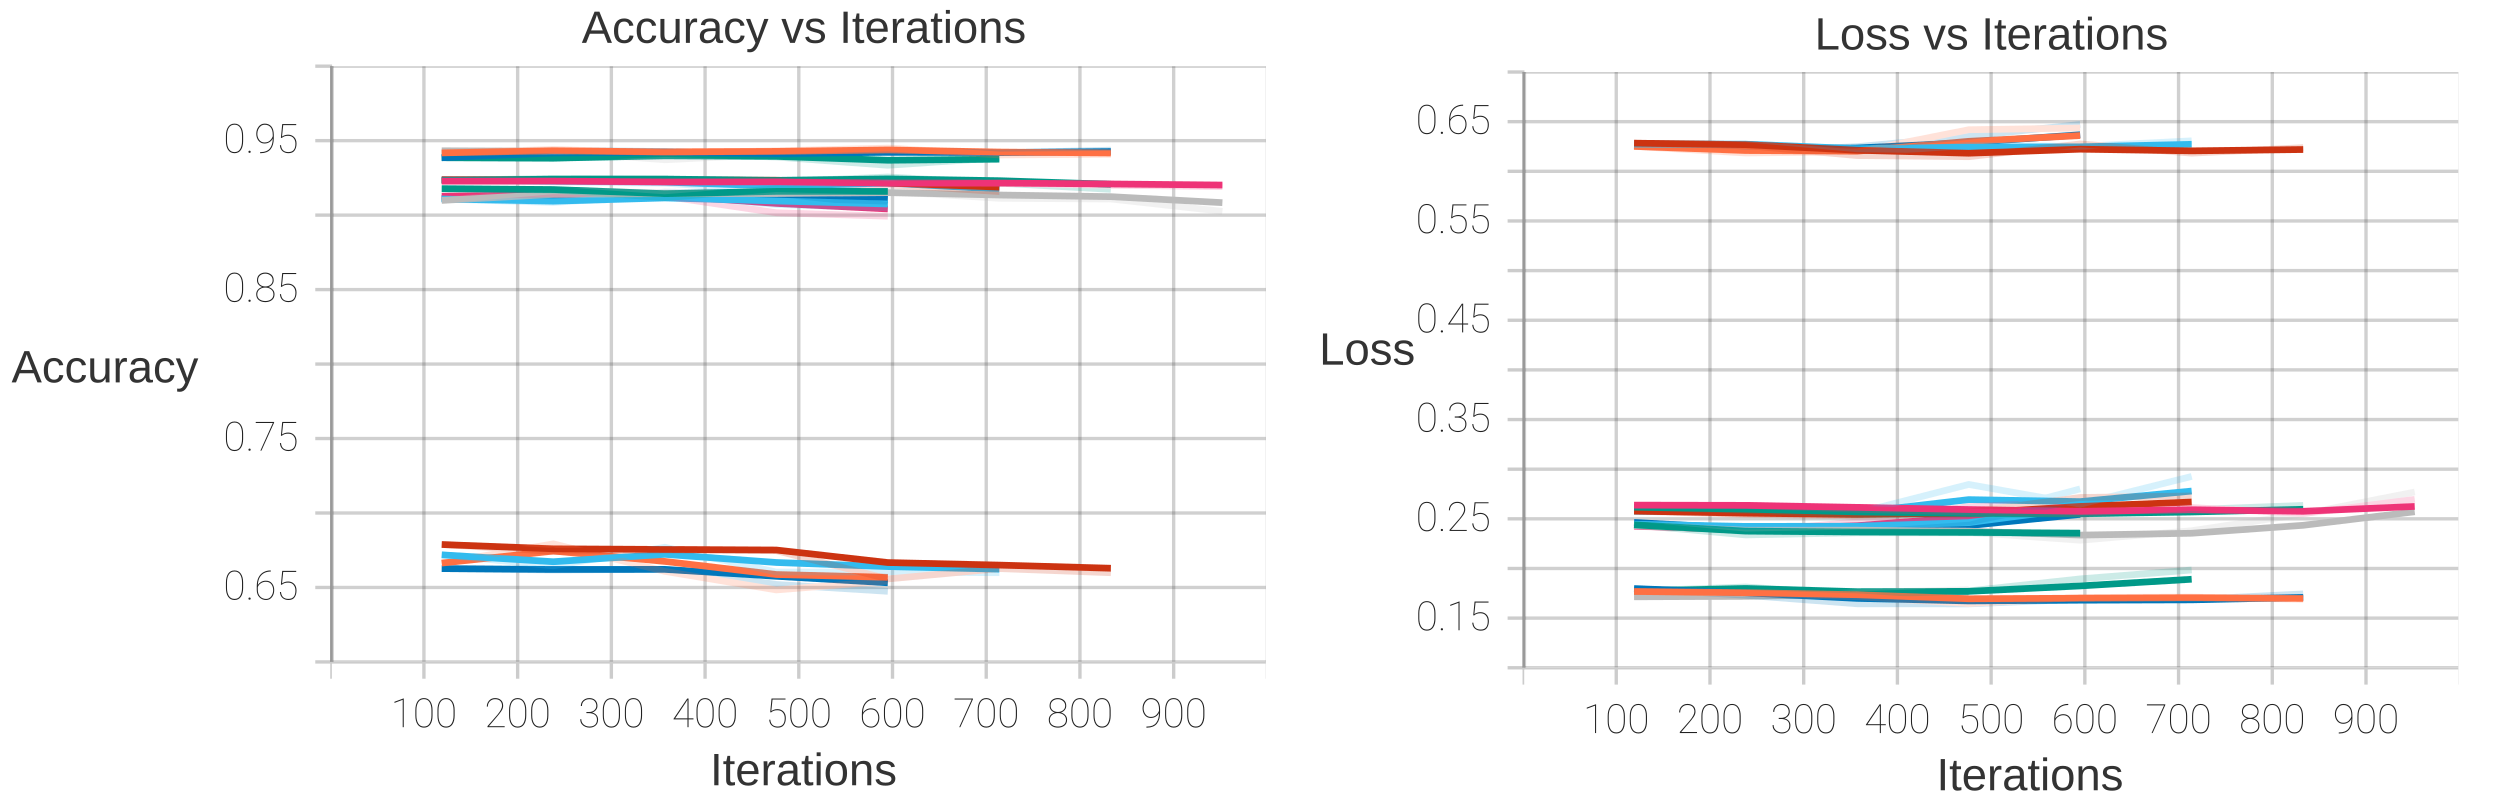
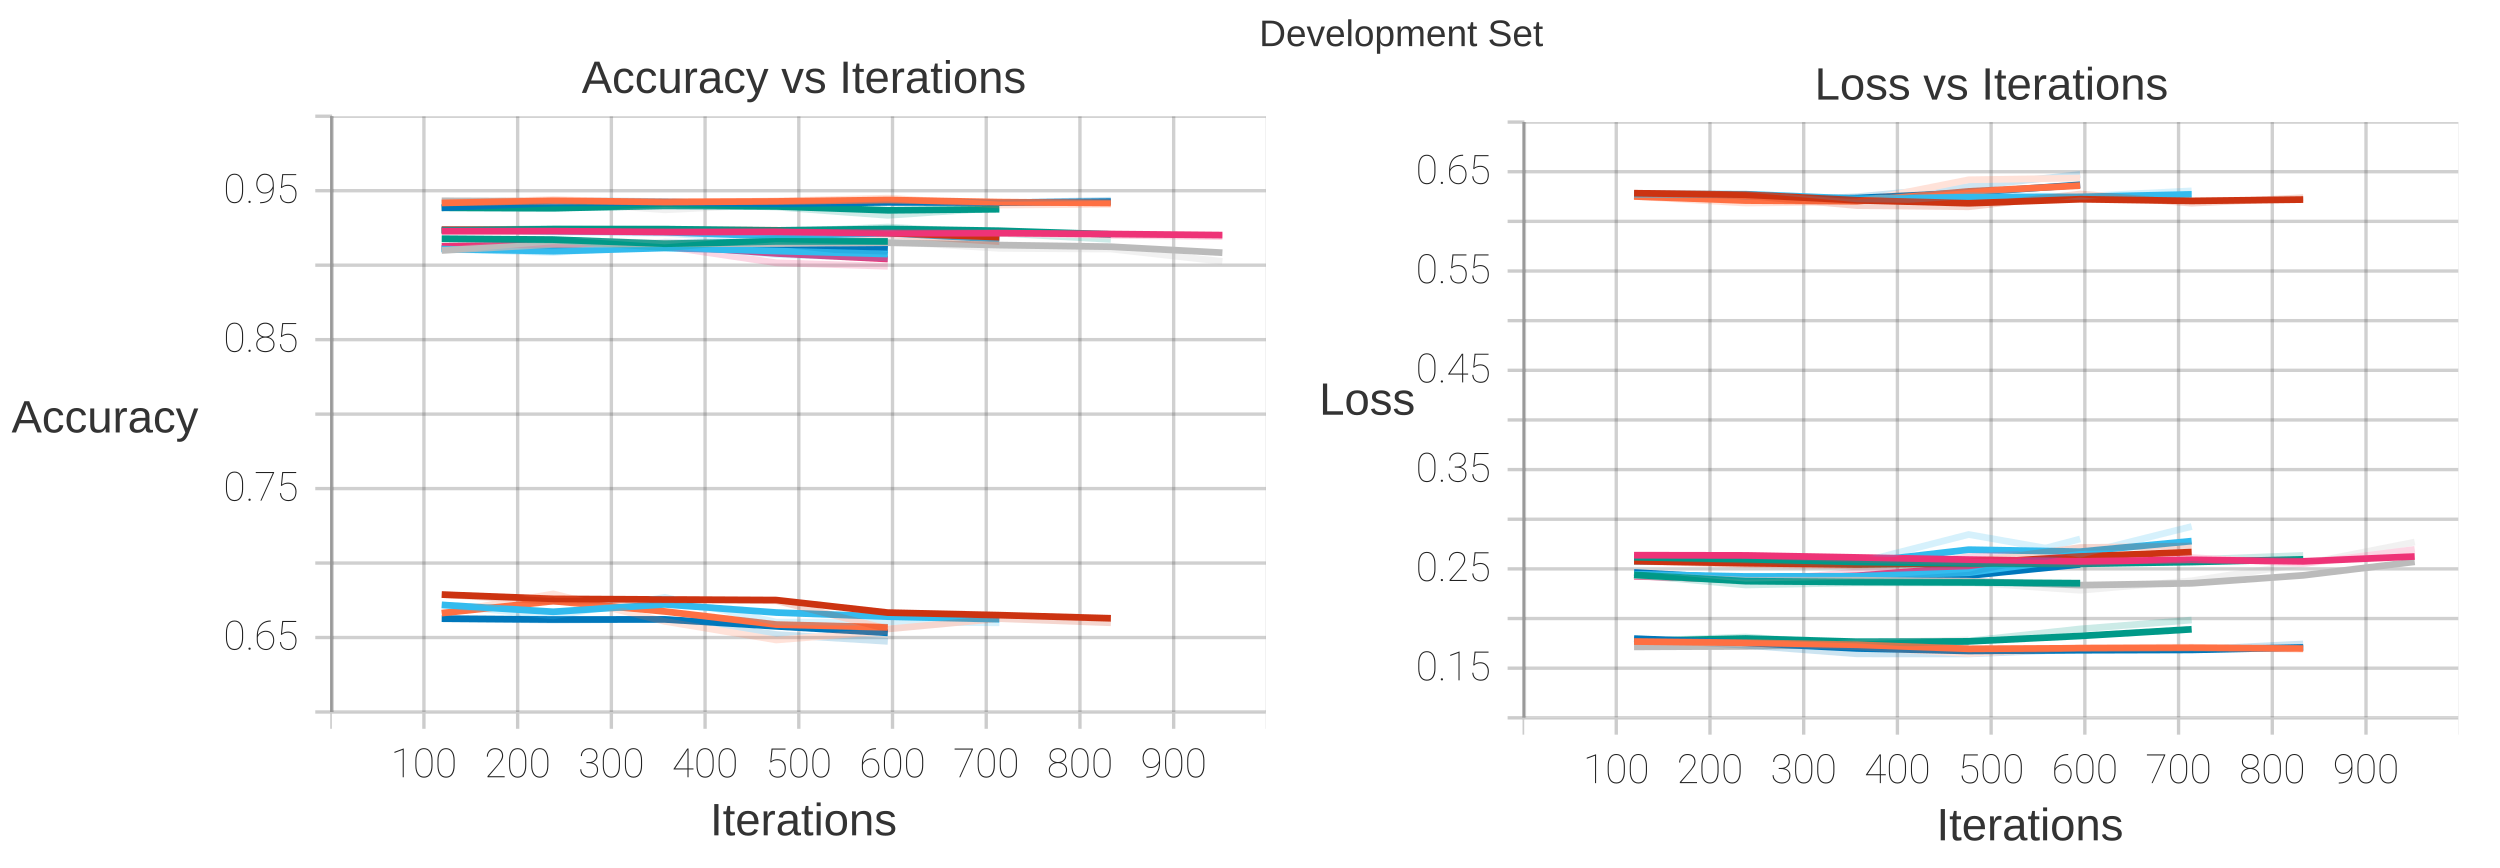
- <svg xmlns="http://www.w3.org/2000/svg" viewBox="0 10.618 742.76 240.829">
+ <svg xmlns="http://www.w3.org/2000/svg" viewBox="0 -4.253 742.76 257.656">
  <g transform="matrix(1, 0, 0, 1, 47.10548, 30.28008)">
    <g>
      <g>
        <g>
          <g>
            <line x1="51.562" y1="177" x2="46.562" y2="177" style="visibility: inherit;" fill="rgb(0, 0, 0)" stroke="rgb(204, 204, 204)" stroke-width="1px" />
            <line x1="51.562" y1="154.875" x2="46.562" y2="154.875" style="visibility: inherit;" fill="rgb(0, 0, 0)" stroke="rgb(204, 204, 204)" stroke-width="1px" />
            <line x1="51.562" y1="132.75" x2="46.562" y2="132.75" style="visibility: inherit;" fill="rgb(0, 0, 0)" stroke="rgb(204, 204, 204)" stroke-width="1px" />
            <line x1="51.562" y1="110.625" x2="46.562" y2="110.625" style="visibility: inherit;" fill="rgb(0, 0, 0)" stroke="rgb(204, 204, 204)" stroke-width="1px" />
            <line x1="51.562" y1="88.5" x2="46.562" y2="88.5" style="visibility: inherit;" fill="rgb(0, 0, 0)" stroke="rgb(204, 204, 204)" stroke-width="1px" />
            <line x1="51.562" y1="66.375" x2="46.562" y2="66.375" style="visibility: inherit;" fill="rgb(0, 0, 0)" stroke="rgb(204, 204, 204)" stroke-width="1px" />
            <line x1="51.562" y1="44.25" x2="46.562" y2="44.25" style="visibility: inherit;" fill="rgb(0, 0, 0)" stroke="rgb(204, 204, 204)" stroke-width="1px" />
            <line x1="51.562" y1="22.125" x2="46.562" y2="22.125" style="visibility: inherit;" fill="rgb(0, 0, 0)" stroke="rgb(204, 204, 204)" stroke-width="1px" />
            <line x1="51.562" y1="0" x2="46.562" y2="0" style="visibility: inherit;" fill="rgb(0, 0, 0)" stroke="rgb(204, 204, 204)" stroke-width="1px" />
          </g>
          <g transform="translate(41.5625, 0)">
            <text x="0" y="177" dx="0em" dy="0.3em" style="text-anchor: end; visibility: hidden; font-family: Roboto, sans-serif; font-size: 12px; font-weight: 200; white-space: pre;" fill="rgb(33, 33, 33)" stroke="none" stroke-width="1px">0.6</text>
            <text x="0" y="154.875" dx="0em" dy="0.3em" style="text-anchor: end; visibility: inherit; font-family: Roboto, sans-serif; font-size: 12px; font-weight: 200; white-space: pre;" fill="rgb(33, 33, 33)" stroke="none" stroke-width="1px">0.65</text>
            <text x="0" y="132.75" dx="0em" dy="0.3em" style="text-anchor: end; visibility: hidden; font-family: Roboto, sans-serif; font-size: 12px; font-weight: 200; white-space: pre;" fill="rgb(33, 33, 33)" stroke="none" stroke-width="1px">0.7</text>
            <text x="0" y="110.625" dx="0em" dy="0.3em" style="text-anchor: end; visibility: inherit; font-family: Roboto, sans-serif; font-size: 12px; font-weight: 200; white-space: pre;" fill="rgb(33, 33, 33)" stroke="none" stroke-width="1px">0.75</text>
            <text x="0" y="88.5" dx="0em" dy="0.3em" style="text-anchor: end; visibility: hidden; font-family: Roboto, sans-serif; font-size: 12px; font-weight: 200; white-space: pre;" fill="rgb(33, 33, 33)" stroke="none" stroke-width="1px">0.8</text>
            <text x="0" y="66.375" dx="0em" dy="0.3em" style="text-anchor: end; visibility: inherit; font-family: Roboto, sans-serif; font-size: 12px; font-weight: 200; white-space: pre;" fill="rgb(33, 33, 33)" stroke="none" stroke-width="1px">0.85</text>
            <text x="0" y="44.25" dx="0em" dy="0.3em" style="text-anchor: end; visibility: hidden; font-family: Roboto, sans-serif; font-size: 12px; font-weight: 200; white-space: pre;" fill="rgb(33, 33, 33)" stroke="none" stroke-width="1px">0.9</text>
            <text x="0" y="22.125" dx="0em" dy="0.3em" style="text-anchor: end; visibility: inherit; font-family: Roboto, sans-serif; font-size: 12px; font-weight: 200; white-space: pre;" fill="rgb(33, 33, 33)" stroke="none" stroke-width="1px">0.95</text>
            <text x="0" y="0" dx="0em" dy="0.3em" style="text-anchor: end; visibility: hidden; font-family: Roboto, sans-serif; font-size: 12px; font-weight: 200; white-space: pre;" fill="rgb(33, 33, 33)" stroke="none" stroke-width="1px">1</text>
          </g>
          <line x1="51.562" y1="0" x2="51.562" y2="177" fill="rgb(0, 0, 0)" stroke="rgb(204, 204, 204)" stroke-width="1px" />
        </g>
      </g>
      <g transform="translate(51, 0)" clip-path="url(#clip_0)">
        <clipPath id="clip_0">
          <rect width="278" height="177" />
        </clipPath>
        <g>
          <g>
            <g>
              <line x1="0" y1="0" x2="0" y2="177" fill="rgb(0, 0, 0)" stroke="rgb(66, 66, 66)" stroke-width="1px" opacity="0.25" />
              <line x1="27.844" y1="0" x2="27.844" y2="177" fill="rgb(0, 0, 0)" stroke="rgb(66, 66, 66)" stroke-width="1px" opacity="0.25" />
              <line x1="55.688" y1="0" x2="55.688" y2="177" fill="rgb(0, 0, 0)" stroke="rgb(66, 66, 66)" stroke-width="1px" opacity="0.25" />
              <line x1="83.531" y1="0" x2="83.531" y2="177" fill="rgb(0, 0, 0)" stroke="rgb(66, 66, 66)" stroke-width="1px" opacity="0.25" />
              <line x1="111.375" y1="0" x2="111.375" y2="177" fill="rgb(0, 0, 0)" stroke="rgb(66, 66, 66)" stroke-width="1px" opacity="0.25" />
              <line x1="139.219" y1="0" x2="139.219" y2="177" fill="rgb(0, 0, 0)" stroke="rgb(66, 66, 66)" stroke-width="1px" opacity="0.25" />
              <line x1="167.062" y1="0" x2="167.062" y2="177" fill="rgb(0, 0, 0)" stroke="rgb(66, 66, 66)" stroke-width="1px" opacity="0.25" />
              <line x1="194.906" y1="0" x2="194.906" y2="177" fill="rgb(0, 0, 0)" stroke="rgb(66, 66, 66)" stroke-width="1px" opacity="0.25" />
              <line x1="222.75" y1="0" x2="222.75" y2="177" fill="rgb(0, 0, 0)" stroke="rgb(66, 66, 66)" stroke-width="1px" opacity="0.25" />
              <line x1="250.594" y1="0" x2="250.594" y2="177" fill="rgb(0, 0, 0)" stroke="rgb(66, 66, 66)" stroke-width="1px" opacity="0.25" />
              <line x1="278.438" y1="0" x2="278.438" y2="177" fill="rgb(0, 0, 0)" stroke="rgb(66, 66, 66)" stroke-width="1px" opacity="0.25" />
            </g>
            <g>
              <line x1="0" y1="177" x2="278.438" y2="177" fill="rgb(0, 0, 0)" stroke="rgb(66, 66, 66)" stroke-width="1px" opacity="0.25" />
              <line x1="0" y1="154.875" x2="278.438" y2="154.875" fill="rgb(0, 0, 0)" stroke="rgb(66, 66, 66)" stroke-width="1px" opacity="0.25" />
              <line x1="0" y1="132.75" x2="278.438" y2="132.75" fill="rgb(0, 0, 0)" stroke="rgb(66, 66, 66)" stroke-width="1px" opacity="0.25" />
              <line x1="0" y1="110.625" x2="278.438" y2="110.625" fill="rgb(0, 0, 0)" stroke="rgb(66, 66, 66)" stroke-width="1px" opacity="0.25" />
              <line x1="0" y1="88.5" x2="278.438" y2="88.5" fill="rgb(0, 0, 0)" stroke="rgb(66, 66, 66)" stroke-width="1px" opacity="0.25" />
              <line x1="0" y1="66.375" x2="278.438" y2="66.375" fill="rgb(0, 0, 0)" stroke="rgb(66, 66, 66)" stroke-width="1px" opacity="0.25" />
              <line x1="0" y1="44.25" x2="278.438" y2="44.25" fill="rgb(0, 0, 0)" stroke="rgb(66, 66, 66)" stroke-width="1px" opacity="0.25" />
              <line x1="0" y1="22.125" x2="278.438" y2="22.125" fill="rgb(0, 0, 0)" stroke="rgb(66, 66, 66)" stroke-width="1px" opacity="0.25" />
              <line x1="0" y1="0" x2="278.438" y2="0" fill="rgb(0, 0, 0)" stroke="rgb(66, 66, 66)" stroke-width="1px" opacity="0.25" />
            </g>
          </g>
        </g>
        <g>
          <g>
            <line x1="0" y1="442.5" x2="278.438" y2="442.5" fill="rgb(0, 0, 0)" stroke="rgb(153, 153, 153)" stroke-width="1.5px" />
          </g>
        </g>
        <g>
          <g>
            <line x1="0" y1="0" x2="0" y2="177" fill="rgb(0, 0, 0)" stroke="rgb(153, 153, 153)" stroke-width="1.5px" />
          </g>
        </g>
        <g>
          <g>
            <g>
              <g>
                <g>
                  <path stroke="rgb(0, 119, 187)" stroke-width="2px" d="M33.134,39.261L66.268,39.644L99.402,38.509L132.536,38.197L165.67,39.545" style="fill: none;" fill="none" />
                </g>
                <g>
                  <path stroke="rgb(187, 187, 187)" stroke-width="2px" d="M33.134,25.151L66.268,25.279L99.402,26.57L132.536,26.388" style="fill: none;" fill="none" />
                </g>
                <g>
                  <path stroke="rgb(238, 51, 119)" stroke-width="2px" d="M33.134,38.647L66.268,38.136L99.402,38.397L132.536,40.767L165.67,42.42" style="fill: none;" fill="none" />
                </g>
                <g>
                  <path stroke="rgb(51, 187, 238)" stroke-width="2px" d="M33.134,33.74L66.268,34.123L99.402,34.449L132.536,35.627L165.67,34.719L198.804,36.539" style="fill: none;" fill="none" />
                </g>
                <g>
                  <path stroke="rgb(0, 119, 187)" stroke-width="2px" d="M33.134,149.272L66.268,149.528L99.402,149.502L132.536,151.558L165.67,153.493" style="fill: none;" fill="none" />
                </g>
                <g>
                  <path stroke="rgb(0, 153, 136)" stroke-width="2px" d="M33.134,27.196L66.268,27.324L99.402,26.633L132.536,26.798L165.67,27.946L198.804,27.631" style="fill: none;" fill="none" />
                </g>
                <g>
                  <path stroke="rgb(51, 187, 238)" stroke-width="2px" d="M33.134,39.465L66.268,40.104L99.402,39.152L132.536,40.048L165.67,40.948" style="fill: none;" fill="none" />
                </g>
                <g>
                  <path stroke="rgb(204, 51, 17)" stroke-width="2px" d="M33.134,33.74L66.268,33.74L99.402,33.844L132.536,33.89L165.67,34.712L198.804,35.934" style="fill: none;" fill="none" />
                </g>
                <g>
                  <path stroke="rgb(255, 112, 67)" stroke-width="2px" d="M33.134,147.636L66.268,144.058L99.402,147.136L132.536,151.031L165.67,151.864" style="fill: none;" fill="none" />
                </g>
                <g>
                  <path stroke="rgb(0, 119, 187)" stroke-width="2px" d="M33.134,27.196L66.268,25.79L99.402,25.569L132.536,25.941L165.67,25.598L198.804,25.668L231.938,25.371" style="fill: none;" fill="none" />
                </g>
                <g>
                  <path stroke="rgb(187, 187, 187)" stroke-width="2px" d="M33.134,39.874L66.268,38.085L99.402,37.85L132.536,37.841L165.67,37.57L198.804,38.279L231.938,38.767L265.072,40.549" style="fill: none;" fill="none" />
                </g>
                <g>
                  <path stroke="rgb(0, 153, 136)" stroke-width="2px" d="M33.134,33.944L66.268,33.561L99.402,33.548L132.536,33.918L165.67,33.486L198.804,34.021L231.938,35.083" style="fill: none;" fill="none" />
                </g>
                <g>
                  <path stroke="rgb(51, 187, 238)" stroke-width="2px" d="M33.134,145.183L66.268,147.227L99.402,145.036L132.536,147.453L165.67,148.685L198.804,149.446" style="fill: none;" fill="none" />
                </g>
                <g>
                  <path stroke="rgb(255, 112, 67)" stroke-width="2px" d="M33.134,25.765L66.268,25.126L99.402,25.452L132.536,25.314L165.67,24.889L198.804,25.514L231.938,25.785" style="fill: none;" fill="none" />
                </g>
                <g>
                  <path stroke="rgb(0, 153, 136)" stroke-width="2px" d="M33.134,36.398L66.268,36.653L99.402,37.879L132.536,37.199L165.67,37.206" style="fill: none;" fill="none" />
                </g>
                <g>
                  <path stroke="rgb(238, 51, 119)" stroke-width="2px" d="M33.134,34.149L66.268,34.149L99.402,34.357L132.536,34.355L165.67,34.709L198.804,34.731L231.938,34.996L265.072,35.317" style="fill: none;" fill="none" />
                </g>
                <g>
                  <path stroke="rgb(204, 51, 17)" stroke-width="2px" d="M33.134,142.115L66.268,143.393L99.402,143.576L132.536,143.75L165.67,147.476L198.804,148.229L231.938,149.163" style="fill: none;" fill="none" />
                </g>
              </g>
            </g>
          </g>
          <g opacity="0.2">
            <g>
              <g>
                <g>
                  <path stroke="rgb(0, 119, 187)" stroke-width="2px" d="M33.134,39.261L66.268,39.874L99.402,37.42L132.536,37.829L165.67,41.305" style="fill: none;" fill="none" />
                </g>
                <g>
                  <path stroke="rgb(187, 187, 187)" stroke-width="2px" d="M33.134,25.151L66.268,25.356L99.402,27.81L132.536,26.174" style="fill: none;" fill="none" />
                </g>
                <g>
                  <path stroke="rgb(238, 51, 119)" stroke-width="2px" d="M33.134,38.647L66.268,37.829L99.402,38.647L132.536,43.555L165.67,44.577" style="fill: none;" fill="none" />
                </g>
                <g>
                  <path stroke="rgb(51, 187, 238)" stroke-width="2px" d="M33.134,33.74L66.268,34.353L99.402,34.762L132.536,37.011L165.67,33.535L198.804,39.056" style="fill: none;" fill="none" />
                </g>
                <g>
                  <path stroke="rgb(0, 119, 187)" stroke-width="2px" d="M33.134,149.272L66.268,149.681L99.402,149.477L132.536,153.975L165.67,156.02" style="fill: none;" fill="none" />
                </g>
                <g>
                  <path stroke="rgb(0, 153, 136)" stroke-width="2px" d="M33.134,27.196L66.268,27.401L99.402,25.969L132.536,26.992L165.67,29.445L198.804,27.196" style="fill: none;" fill="none" />
                </g>
                <g>
                  <path stroke="rgb(51, 187, 238)" stroke-width="2px" d="M33.134,39.465L66.268,40.488L99.402,38.238L132.536,41.101L165.67,42.123" style="fill: none;" fill="none" />
                </g>
                <g>
                  <path stroke="rgb(204, 51, 17)" stroke-width="2px" d="M33.134,33.74L66.268,33.74L99.402,33.944L132.536,33.944L165.67,35.784L198.804,37.625" style="fill: none;" fill="none" />
                </g>
                <g>
                  <path stroke="rgb(255, 112, 67)" stroke-width="2px" d="M33.134,147.636L66.268,141.911L99.402,150.09L132.536,155.611L165.67,152.953" style="fill: none;" fill="none" />
                </g>
                <g>
                  <path stroke="rgb(0, 119, 187)" stroke-width="2px" d="M33.134,27.196L66.268,24.947L99.402,25.356L132.536,26.378L165.67,25.151L198.804,25.765L231.938,24.947" style="fill: none;" fill="none" />
                </g>
                <g>
                  <path stroke="rgb(187, 187, 187)" stroke-width="2px" d="M33.134,39.874L66.268,37.011L99.402,37.625L132.536,37.829L165.67,37.216L198.804,39.261L231.938,39.465L265.072,43.146" style="fill: none;" fill="none" />
                </g>
                <g>
                  <path stroke="rgb(0, 153, 136)" stroke-width="2px" d="M33.134,33.944L66.268,33.331L99.402,33.535L132.536,34.353L165.67,32.922L198.804,34.762L231.938,36.602" style="fill: none;" fill="none" />
                </g>
                <g>
                  <path stroke="rgb(51, 187, 238)" stroke-width="2px" d="M33.134,145.183L66.268,148.454L99.402,142.933L132.536,150.295L165.67,150.295L198.804,150.499" style="fill: none;" fill="none" />
                </g>
                <g>
                  <path stroke="rgb(255, 112, 67)" stroke-width="2px" d="M33.134,25.765L66.268,24.742L99.402,25.765L132.536,25.151L165.67,24.333L198.804,26.378L231.938,26.174" style="fill: none;" fill="none" />
                </g>
                <g>
                  <path stroke="rgb(0, 153, 136)" stroke-width="2px" d="M33.134,36.398L66.268,36.807L99.402,39.056L132.536,36.398L165.67,37.216" style="fill: none;" fill="none" />
                </g>
                <g>
                  <path stroke="rgb(238, 51, 119)" stroke-width="2px" d="M33.134,34.149L66.268,34.149L99.402,34.558L132.536,34.353L165.67,35.171L198.804,34.762L231.938,35.375L265.072,35.784" style="fill: none;" fill="none" />
                </g>
                <g>
                  <path stroke="rgb(204, 51, 17)" stroke-width="2px" d="M33.134,142.115L66.268,144.16L99.402,143.751L132.536,143.956L165.67,152.339L198.804,149.272L231.938,150.499" style="fill: none;" fill="none" />
                </g>
              </g>
            </g>
          </g>
        </g>
      </g>
      <g transform="translate(51, 177)" clip-path="url(#clip_1)">
        <clipPath id="clip_1">
          <rect width="278" height="23" />
        </clipPath>
        <g>
          <g>
            <line x1="0" y1="0" x2="0" y2="5" style="visibility: inherit;" fill="rgb(0, 0, 0)" stroke="rgb(204, 204, 204)" stroke-width="1px" />
            <line x1="27.844" y1="0" x2="27.844" y2="5" style="visibility: inherit;" fill="rgb(0, 0, 0)" stroke="rgb(204, 204, 204)" stroke-width="1px" />
            <line x1="55.688" y1="0" x2="55.688" y2="5" style="visibility: inherit;" fill="rgb(0, 0, 0)" stroke="rgb(204, 204, 204)" stroke-width="1px" />
            <line x1="83.531" y1="0" x2="83.531" y2="5" style="visibility: inherit;" fill="rgb(0, 0, 0)" stroke="rgb(204, 204, 204)" stroke-width="1px" />
            <line x1="111.375" y1="0" x2="111.375" y2="5" style="visibility: inherit;" fill="rgb(0, 0, 0)" stroke="rgb(204, 204, 204)" stroke-width="1px" />
            <line x1="139.219" y1="0" x2="139.219" y2="5" style="visibility: inherit;" fill="rgb(0, 0, 0)" stroke="rgb(204, 204, 204)" stroke-width="1px" />
            <line x1="167.062" y1="0" x2="167.062" y2="5" style="visibility: inherit;" fill="rgb(0, 0, 0)" stroke="rgb(204, 204, 204)" stroke-width="1px" />
            <line x1="194.906" y1="0" x2="194.906" y2="5" style="visibility: inherit;" fill="rgb(0, 0, 0)" stroke="rgb(204, 204, 204)" stroke-width="1px" />
            <line x1="222.75" y1="0" x2="222.75" y2="5" style="visibility: inherit;" fill="rgb(0, 0, 0)" stroke="rgb(204, 204, 204)" stroke-width="1px" />
            <line x1="250.594" y1="0" x2="250.594" y2="5" style="visibility: inherit;" fill="rgb(0, 0, 0)" stroke="rgb(204, 204, 204)" stroke-width="1px" />
            <line x1="278.438" y1="0" x2="278.438" y2="5" style="visibility: inherit;" fill="rgb(0, 0, 0)" stroke="rgb(204, 204, 204)" stroke-width="1px" />
          </g>
          <g transform="translate(0, 8)">
            <text x="0" y="0" dx="0em" dy="0.95em" style="text-anchor: middle; visibility: hidden; font-family: Roboto, sans-serif; font-size: 12px; font-weight: 200; white-space: pre;" fill="rgb(33, 33, 33)" stroke="none" stroke-width="1px">0</text>
            <text x="27.844" y="0" dx="0em" dy="0.95em" style="text-anchor: middle; visibility: inherit; font-family: Roboto, sans-serif; font-size: 12px; font-weight: 200; white-space: pre;" fill="rgb(33, 33, 33)" stroke="none" stroke-width="1px">100</text>
            <text x="55.688" y="0" dx="0em" dy="0.95em" style="text-anchor: middle; visibility: inherit; font-family: Roboto, sans-serif; font-size: 12px; font-weight: 200; white-space: pre;" fill="rgb(33, 33, 33)" stroke="none" stroke-width="1px">200</text>
            <text x="83.531" y="0" dx="0em" dy="0.95em" style="text-anchor: middle; visibility: inherit; font-family: Roboto, sans-serif; font-size: 12px; font-weight: 200; white-space: pre;" fill="rgb(33, 33, 33)" stroke="none" stroke-width="1px">300</text>
            <text x="111.375" y="0" dx="0em" dy="0.95em" style="text-anchor: middle; visibility: inherit; font-family: Roboto, sans-serif; font-size: 12px; font-weight: 200; white-space: pre;" fill="rgb(33, 33, 33)" stroke="none" stroke-width="1px">400</text>
            <text x="139.219" y="0" dx="0em" dy="0.95em" style="text-anchor: middle; visibility: inherit; font-family: Roboto, sans-serif; font-size: 12px; font-weight: 200; white-space: pre;" fill="rgb(33, 33, 33)" stroke="none" stroke-width="1px">500</text>
            <text x="167.062" y="0" dx="0em" dy="0.95em" style="text-anchor: middle; visibility: inherit; font-family: Roboto, sans-serif; font-size: 12px; font-weight: 200; white-space: pre;" fill="rgb(33, 33, 33)" stroke="none" stroke-width="1px">600</text>
            <text x="194.906" y="0" dx="0em" dy="0.95em" style="text-anchor: middle; visibility: inherit; font-family: Roboto, sans-serif; font-size: 12px; font-weight: 200; white-space: pre;" fill="rgb(33, 33, 33)" stroke="none" stroke-width="1px">700</text>
            <text x="222.75" y="0" dx="0em" dy="0.95em" style="text-anchor: middle; visibility: inherit; font-family: Roboto, sans-serif; font-size: 12px; font-weight: 200; white-space: pre;" fill="rgb(33, 33, 33)" stroke="none" stroke-width="1px">800</text>
            <text x="250.594" y="0" dx="0em" dy="0.95em" style="text-anchor: middle; visibility: inherit; font-family: Roboto, sans-serif; font-size: 12px; font-weight: 200; white-space: pre;" fill="rgb(33, 33, 33)" stroke="none" stroke-width="1px">900</text>
            <text x="278.438" y="0" dx="0em" dy="0.95em" style="text-anchor: middle; visibility: hidden; font-family: Roboto, sans-serif; font-size: 12px; font-weight: 200; white-space: pre;" fill="rgb(33, 33, 33)" stroke="none" stroke-width="1px">1k</text>
          </g>
          <line x1="0" y1="0" x2="278.438" y2="0" fill="rgb(0, 0, 0)" stroke="rgb(204, 204, 204)" stroke-width="1px" />
        </g>
      </g>
    </g>
  </g>
  <text style="white-space: pre; fill: rgb(51, 51, 51); font-family: Arial, sans-serif; font-size: 13.5px;" x="210.96" y="243.918">Iterations</text>
  <text style="white-space: pre; fill: rgb(51, 51, 51); font-family: Arial, sans-serif; font-size: 13.5px;" x="3.431" y="124.227">Accuracy</text>
  <text style="white-space: pre; fill: rgb(51, 51, 51); font-family: Arial, sans-serif; font-size: 13.5px;" x="172.832" y="23.359">Accuracy vs Iterations</text>
  <g transform="matrix(1, 0, 0, 1, 401.3524, 32.01554)">
    <g>
      <g>
        <g>
          <g>
            <line x1="51.562" y1="177" x2="46.562" y2="177" style="visibility: inherit;" fill="rgb(0, 0, 0)" stroke="rgb(204, 204, 204)" stroke-width="1px" />
            <line x1="51.562" y1="162.25" x2="46.562" y2="162.25" style="visibility: inherit;" fill="rgb(0, 0, 0)" stroke="rgb(204, 204, 204)" stroke-width="1px" />
            <line x1="51.562" y1="147.5" x2="46.562" y2="147.5" style="visibility: inherit;" fill="rgb(0, 0, 0)" stroke="rgb(204, 204, 204)" stroke-width="1px" />
            <line x1="51.562" y1="132.75" x2="46.562" y2="132.75" style="visibility: inherit;" fill="rgb(0, 0, 0)" stroke="rgb(204, 204, 204)" stroke-width="1px" />
            <line x1="51.562" y1="118" x2="46.562" y2="118" style="visibility: inherit;" fill="rgb(0, 0, 0)" stroke="rgb(204, 204, 204)" stroke-width="1px" />
            <line x1="51.562" y1="103.25" x2="46.562" y2="103.25" style="visibility: inherit;" fill="rgb(0, 0, 0)" stroke="rgb(204, 204, 204)" stroke-width="1px" />
            <line x1="51.562" y1="88.5" x2="46.562" y2="88.5" style="visibility: inherit;" fill="rgb(0, 0, 0)" stroke="rgb(204, 204, 204)" stroke-width="1px" />
            <line x1="51.562" y1="73.75" x2="46.562" y2="73.75" style="visibility: inherit;" fill="rgb(0, 0, 0)" stroke="rgb(204, 204, 204)" stroke-width="1px" />
            <line x1="51.562" y1="59" x2="46.562" y2="59" style="visibility: inherit;" fill="rgb(0, 0, 0)" stroke="rgb(204, 204, 204)" stroke-width="1px" />
            <line x1="51.562" y1="44.25" x2="46.562" y2="44.25" style="visibility: inherit;" fill="rgb(0, 0, 0)" stroke="rgb(204, 204, 204)" stroke-width="1px" />
            <line x1="51.562" y1="29.5" x2="46.562" y2="29.5" style="visibility: inherit;" fill="rgb(0, 0, 0)" stroke="rgb(204, 204, 204)" stroke-width="1px" />
            <line x1="51.562" y1="14.75" x2="46.562" y2="14.75" style="visibility: inherit;" fill="rgb(0, 0, 0)" stroke="rgb(204, 204, 204)" stroke-width="1px" />
            <line x1="51.562" y1="0" x2="46.562" y2="0" style="visibility: inherit;" fill="rgb(0, 0, 0)" stroke="rgb(204, 204, 204)" stroke-width="1px" />
          </g>
          <g transform="translate(41.5625, 0)">
            <text x="0" y="177" dx="0em" dy="0.3em" style="text-anchor: end; visibility: hidden; font-family: Roboto, sans-serif; font-size: 12px; font-weight: 200; white-space: pre;" fill="rgb(33, 33, 33)" stroke="none" stroke-width="1px">0.1</text>
            <text x="0" y="162.25" dx="0em" dy="0.3em" style="text-anchor: end; visibility: inherit; font-family: Roboto, sans-serif; font-size: 12px; font-weight: 200; white-space: pre;" fill="rgb(33, 33, 33)" stroke="none" stroke-width="1px">0.15</text>
            <text x="0" y="147.5" dx="0em" dy="0.3em" style="text-anchor: end; visibility: hidden; font-family: Roboto, sans-serif; font-size: 12px; font-weight: 200; white-space: pre;" fill="rgb(33, 33, 33)" stroke="none" stroke-width="1px">0.2</text>
            <text x="0" y="132.75" dx="0em" dy="0.3em" style="text-anchor: end; visibility: inherit; font-family: Roboto, sans-serif; font-size: 12px; font-weight: 200; white-space: pre;" fill="rgb(33, 33, 33)" stroke="none" stroke-width="1px">0.25</text>
            <text x="0" y="118" dx="0em" dy="0.3em" style="text-anchor: end; visibility: hidden; font-family: Roboto, sans-serif; font-size: 12px; font-weight: 200; white-space: pre;" fill="rgb(33, 33, 33)" stroke="none" stroke-width="1px">0.3</text>
            <text x="0" y="103.25" dx="0em" dy="0.3em" style="text-anchor: end; visibility: inherit; font-family: Roboto, sans-serif; font-size: 12px; font-weight: 200; white-space: pre;" fill="rgb(33, 33, 33)" stroke="none" stroke-width="1px">0.35</text>
            <text x="0" y="88.5" dx="0em" dy="0.3em" style="text-anchor: end; visibility: hidden; font-family: Roboto, sans-serif; font-size: 12px; font-weight: 200; white-space: pre;" fill="rgb(33, 33, 33)" stroke="none" stroke-width="1px">0.4</text>
            <text x="0" y="73.75" dx="0em" dy="0.3em" style="text-anchor: end; visibility: inherit; font-family: Roboto, sans-serif; font-size: 12px; font-weight: 200; white-space: pre;" fill="rgb(33, 33, 33)" stroke="none" stroke-width="1px">0.45</text>
            <text x="0" y="59" dx="0em" dy="0.3em" style="text-anchor: end; visibility: hidden; font-family: Roboto, sans-serif; font-size: 12px; font-weight: 200; white-space: pre;" fill="rgb(33, 33, 33)" stroke="none" stroke-width="1px">0.5</text>
            <text x="0" y="44.25" dx="0em" dy="0.3em" style="text-anchor: end; visibility: inherit; font-family: Roboto, sans-serif; font-size: 12px; font-weight: 200; white-space: pre;" fill="rgb(33, 33, 33)" stroke="none" stroke-width="1px">0.55</text>
            <text x="0" y="29.5" dx="0em" dy="0.3em" style="text-anchor: end; visibility: hidden; font-family: Roboto, sans-serif; font-size: 12px; font-weight: 200; white-space: pre;" fill="rgb(33, 33, 33)" stroke="none" stroke-width="1px">0.6</text>
            <text x="0" y="14.75" dx="0em" dy="0.3em" style="text-anchor: end; visibility: inherit; font-family: Roboto, sans-serif; font-size: 12px; font-weight: 200; white-space: pre;" fill="rgb(33, 33, 33)" stroke="none" stroke-width="1px">0.65</text>
            <text x="0" y="0" dx="0em" dy="0.3em" style="text-anchor: end; visibility: hidden; font-family: Roboto, sans-serif; font-size: 12px; font-weight: 200; white-space: pre;" fill="rgb(33, 33, 33)" stroke="none" stroke-width="1px">0.7</text>
          </g>
          <line x1="51.562" y1="0" x2="51.562" y2="177" fill="rgb(0, 0, 0)" stroke="rgb(204, 204, 204)" stroke-width="1px" />
        </g>
      </g>
      <g transform="translate(51, 0)" clip-path="url(#clip-1)">
        <clipPath id="clip-1">
          <rect width="278" height="177" />
        </clipPath>
        <g>
          <g>
            <g>
              <line x1="0" y1="0" x2="0" y2="177" fill="rgb(0, 0, 0)" stroke="rgb(66, 66, 66)" stroke-width="1px" opacity="0.25" />
              <line x1="27.844" y1="0" x2="27.844" y2="177" fill="rgb(0, 0, 0)" stroke="rgb(66, 66, 66)" stroke-width="1px" opacity="0.25" />
              <line x1="55.688" y1="0" x2="55.688" y2="177" fill="rgb(0, 0, 0)" stroke="rgb(66, 66, 66)" stroke-width="1px" opacity="0.25" />
              <line x1="83.531" y1="0" x2="83.531" y2="177" fill="rgb(0, 0, 0)" stroke="rgb(66, 66, 66)" stroke-width="1px" opacity="0.25" />
              <line x1="111.375" y1="0" x2="111.375" y2="177" fill="rgb(0, 0, 0)" stroke="rgb(66, 66, 66)" stroke-width="1px" opacity="0.25" />
              <line x1="139.219" y1="0" x2="139.219" y2="177" fill="rgb(0, 0, 0)" stroke="rgb(66, 66, 66)" stroke-width="1px" opacity="0.25" />
              <line x1="167.062" y1="0" x2="167.062" y2="177" fill="rgb(0, 0, 0)" stroke="rgb(66, 66, 66)" stroke-width="1px" opacity="0.25" />
              <line x1="194.906" y1="0" x2="194.906" y2="177" fill="rgb(0, 0, 0)" stroke="rgb(66, 66, 66)" stroke-width="1px" opacity="0.25" />
              <line x1="222.75" y1="0" x2="222.75" y2="177" fill="rgb(0, 0, 0)" stroke="rgb(66, 66, 66)" stroke-width="1px" opacity="0.25" />
              <line x1="250.594" y1="0" x2="250.594" y2="177" fill="rgb(0, 0, 0)" stroke="rgb(66, 66, 66)" stroke-width="1px" opacity="0.25" />
              <line x1="278.438" y1="0" x2="278.438" y2="177" fill="rgb(0, 0, 0)" stroke="rgb(66, 66, 66)" stroke-width="1px" opacity="0.25" />
            </g>
            <g>
              <line x1="0" y1="177" x2="278.438" y2="177" fill="rgb(0, 0, 0)" stroke="rgb(66, 66, 66)" stroke-width="1px" opacity="0.25" />
              <line x1="0" y1="162.25" x2="278.438" y2="162.25" fill="rgb(0, 0, 0)" stroke="rgb(66, 66, 66)" stroke-width="1px" opacity="0.25" />
              <line x1="0" y1="147.5" x2="278.438" y2="147.5" fill="rgb(0, 0, 0)" stroke="rgb(66, 66, 66)" stroke-width="1px" opacity="0.25" />
              <line x1="0" y1="132.75" x2="278.438" y2="132.75" fill="rgb(0, 0, 0)" stroke="rgb(66, 66, 66)" stroke-width="1px" opacity="0.25" />
              <line x1="0" y1="118" x2="278.438" y2="118" fill="rgb(0, 0, 0)" stroke="rgb(66, 66, 66)" stroke-width="1px" opacity="0.25" />
              <line x1="0" y1="103.25" x2="278.438" y2="103.25" fill="rgb(0, 0, 0)" stroke="rgb(66, 66, 66)" stroke-width="1px" opacity="0.25" />
              <line x1="0" y1="88.5" x2="278.438" y2="88.5" fill="rgb(0, 0, 0)" stroke="rgb(66, 66, 66)" stroke-width="1px" opacity="0.25" />
              <line x1="0" y1="73.75" x2="278.438" y2="73.75" fill="rgb(0, 0, 0)" stroke="rgb(66, 66, 66)" stroke-width="1px" opacity="0.25" />
              <line x1="0" y1="59" x2="278.438" y2="59" fill="rgb(0, 0, 0)" stroke="rgb(66, 66, 66)" stroke-width="1px" opacity="0.25" />
              <line x1="0" y1="44.25" x2="278.438" y2="44.25" fill="rgb(0, 0, 0)" stroke="rgb(66, 66, 66)" stroke-width="1px" opacity="0.25" />
              <line x1="0" y1="29.5" x2="278.438" y2="29.5" fill="rgb(0, 0, 0)" stroke="rgb(66, 66, 66)" stroke-width="1px" opacity="0.25" />
              <line x1="0" y1="14.75" x2="278.438" y2="14.75" fill="rgb(0, 0, 0)" stroke="rgb(66, 66, 66)" stroke-width="1px" opacity="0.25" />
              <line x1="0" y1="0" x2="278.438" y2="0" fill="rgb(0, 0, 0)" stroke="rgb(66, 66, 66)" stroke-width="1px" opacity="0.25" />
            </g>
          </g>
        </g>
        <g>
          <g>
            <line x1="0" y1="206.5" x2="278.438" y2="206.5" fill="rgb(0, 0, 0)" stroke="rgb(153, 153, 153)" stroke-width="1.5px" />
          </g>
        </g>
        <g>
          <g>
            <line x1="0" y1="0" x2="0" y2="177" fill="rgb(0, 0, 0)" stroke="rgb(153, 153, 153)" stroke-width="1.5px" />
          </g>
        </g>
        <g>
          <g>
            <g>
              <g>
                <g>
                  <path stroke="rgb(0, 119, 187)" stroke-width="2px" d="M33.134,133.82L66.268,135.636L99.402,135.656L132.536,134.75L165.67,131.417" style="fill: none;" fill="none" />
                </g>
                <g>
                  <path stroke="rgb(187, 187, 187)" stroke-width="2px" d="M33.134,155.911L66.268,155.772L99.402,155.21L132.536,154.563" style="fill: none;" fill="none" />
                </g>
                <g>
                  <path stroke="rgb(238, 51, 119)" stroke-width="2px" d="M33.134,134.908L66.268,135.997L99.402,134.804L132.536,132.183L165.67,130.209" style="fill: none;" fill="none" />
                </g>
                <g>
                  <path stroke="rgb(51, 187, 238)" stroke-width="2px" d="M33.134,130.451L66.268,130.733L99.402,130.873L132.536,127.041L165.67,127.634L198.804,124.494" style="fill: none;" fill="none" />
                </g>
                <g>
                  <path stroke="rgb(0, 119, 187)" stroke-width="2px" d="M33.134,21.799L66.268,22.989L99.402,22.571L132.536,20.987L165.67,18.628" style="fill: none;" fill="none" />
                </g>
                <g>
                  <path stroke="rgb(0, 153, 136)" stroke-width="2px" d="M33.134,154.18L66.268,153.439L99.402,154.393L132.536,154.289L165.67,152.683L198.804,150.695" style="fill: none;" fill="none" />
                </g>
                <g>
                  <path stroke="rgb(51, 187, 238)" stroke-width="2px" d="M33.134,134.36L66.268,134.997L99.402,134.945L132.536,133.875L165.67,129.529" style="fill: none;" fill="none" />
                </g>
                <g>
                  <path stroke="rgb(204, 51, 17)" stroke-width="2px" d="M33.134,130.453L66.268,131.071L99.402,131.453L132.536,131.1L165.67,129.061L198.804,127.751" style="fill: none;" fill="none" />
                </g>
                <g>
                  <path stroke="rgb(255, 112, 67)" stroke-width="2px" d="M33.134,22.095L66.268,23.32L99.402,23.521L132.536,20.591L165.67,18.877" style="fill: none;" fill="none" />
                </g>
                <g>
                  <path stroke="rgb(0, 119, 187)" stroke-width="2px" d="M33.134,153.478L66.268,154.711L99.402,156.386L132.536,157.136L165.67,156.919L198.804,156.821L231.938,156.094" style="fill: none;" fill="none" />
                </g>
                <g>
                  <path stroke="rgb(187, 187, 187)" stroke-width="2px" d="M33.134,134.756L66.268,136.134L99.402,136.123L132.536,136.411L165.67,137.584L198.804,137.034L231.938,134.67L265.072,130.646" style="fill: none;" fill="none" />
                </g>
                <g>
                  <path stroke="rgb(0, 153, 136)" stroke-width="2px" d="M33.134,129.279L66.268,129.874L99.402,130.694L132.536,131.105L165.67,131.236L198.804,130.715L231.938,129.906" style="fill: none;" fill="none" />
                </g>
                <g>
                  <path stroke="rgb(51, 187, 238)" stroke-width="2px" d="M33.134,21.4L66.268,21.434L99.402,22.768L132.536,22.324L165.67,22.219L198.804,21.473" style="fill: none;" fill="none" />
                </g>
                <g>
                  <path stroke="rgb(255, 112, 67)" stroke-width="2px" d="M33.134,154.33L66.268,154.681L99.402,155.3L132.536,156.497L165.67,156.327L198.804,156.192L231.938,156.381" style="fill: none;" fill="none" />
                </g>
                <g>
                  <path stroke="rgb(0, 153, 136)" stroke-width="2px" d="M33.134,134.512L66.268,136.398L99.402,136.659L132.536,136.771L165.67,137.001" style="fill: none;" fill="none" />
                </g>
                <g>
                  <path stroke="rgb(238, 51, 119)" stroke-width="2px" d="M33.134,128.685L66.268,128.745L99.402,129.345L132.536,129.99L165.67,130.514L198.804,130.045L231.938,130.512L265.072,129.065" style="fill: none;" fill="none" />
                </g>
                <g>
                  <path stroke="rgb(204, 51, 17)" stroke-width="2px" d="M33.134,21.138L66.268,21.58L99.402,23.237L132.536,24.123L165.67,22.923L198.804,23.422L231.938,23.026" style="fill: none;" fill="none" />
                </g>
              </g>
            </g>
          </g>
          <g opacity="0.2">
            <g>
              <g>
                <g>
                  <path stroke="rgb(0, 119, 187)" stroke-width="2px" d="M33.134,133.82L66.268,136.726L99.402,135.675L132.536,133.685L165.67,127.065" style="fill: none;" fill="none" />
                </g>
                <g>
                  <path stroke="rgb(187, 187, 187)" stroke-width="2px" d="M33.134,155.911L66.268,155.69L99.402,154.671L132.536,153.802" style="fill: none;" fill="none" />
                </g>
                <g>
                  <path stroke="rgb(238, 51, 119)" stroke-width="2px" d="M33.134,134.908L66.268,136.65L99.402,133.659L132.536,129.101L165.67,127.632" style="fill: none;" fill="none" />
                </g>
                <g>
                  <path stroke="rgb(51, 187, 238)" stroke-width="2px" d="M33.134,130.451L66.268,130.902L99.402,131.008L132.536,122.534L165.67,128.41L198.804,120.149" style="fill: none;" fill="none" />
                </g>
                <g>
                  <path stroke="rgb(0, 119, 187)" stroke-width="2px" d="M33.134,21.799L66.268,23.703L99.402,22.17L132.536,19.123L165.67,15.549" style="fill: none;" fill="none" />
                </g>
                <g>
                  <path stroke="rgb(0, 153, 136)" stroke-width="2px" d="M33.134,154.18L66.268,152.995L99.402,155.309L132.536,154.168L165.67,150.586L198.804,147.946" style="fill: none;" fill="none" />
                </g>
                <g>
                  <path stroke="rgb(51, 187, 238)" stroke-width="2px" d="M33.134,134.36L66.268,135.38L99.402,134.895L132.536,132.617L165.67,123.854" style="fill: none;" fill="none" />
                </g>
                <g>
                  <path stroke="rgb(204, 51, 17)" stroke-width="2px" d="M33.134,130.453L66.268,131.442L99.402,131.819L132.536,130.684L165.67,126.4L198.804,125.938" style="fill: none;" fill="none" />
                </g>
                <g>
                  <path stroke="rgb(255, 112, 67)" stroke-width="2px" d="M33.134,22.095L66.268,24.055L99.402,23.713L132.536,17.145L165.67,16.64" style="fill: none;" fill="none" />
                </g>
                <g>
                  <path stroke="rgb(0, 119, 187)" stroke-width="2px" d="M33.134,153.478L66.268,155.451L99.402,157.994L132.536,158.019L165.67,156.634L198.804,156.687L231.938,155.053" style="fill: none;" fill="none" />
                </g>
                <g>
                  <path stroke="rgb(187, 187, 187)" stroke-width="2px" d="M33.134,134.756L66.268,136.961L99.402,136.113L132.536,136.75L165.67,139.115L198.804,136.275L231.938,131.288L265.072,124.779" style="fill: none;" fill="none" />
                </g>
                <g>
                  <path stroke="rgb(0, 153, 136)" stroke-width="2px" d="M33.134,129.279L66.268,130.23L99.402,131.481L132.536,131.59L165.67,131.406L198.804,129.994L231.938,128.75" style="fill: none;" fill="none" />
                </g>
                <g>
                  <path stroke="rgb(51, 187, 238)" stroke-width="2px" d="M33.134,21.4L66.268,21.454L99.402,24.048L132.536,21.802L165.67,22.082L198.804,20.441" style="fill: none;" fill="none" />
                </g>
                <g>
                  <path stroke="rgb(255, 112, 67)" stroke-width="2px" d="M33.134,154.33L66.268,154.892L99.402,155.895L132.536,157.903L165.67,156.105L198.804,156.006L231.938,156.652" style="fill: none;" fill="none" />
                </g>
                <g>
                  <path stroke="rgb(0, 153, 136)" stroke-width="2px" d="M33.134,134.512L66.268,137.53L99.402,136.909L132.536,136.904L165.67,137.3" style="fill: none;" fill="none" />
                </g>
                <g>
                  <path stroke="rgb(238, 51, 119)" stroke-width="2px" d="M33.134,128.685L66.268,128.782L99.402,129.921L132.536,130.748L165.67,131.198L198.804,129.397L231.938,131.18L265.072,126.954" style="fill: none;" fill="none" />
                </g>
                <g>
                  <path stroke="rgb(204, 51, 17)" stroke-width="2px" d="M33.134,21.138L66.268,21.845L99.402,24.828L132.536,25.165L165.67,21.357L198.804,24.112L231.938,22.461" style="fill: none;" fill="none" />
                </g>
              </g>
            </g>
          </g>
        </g>
      </g>
      <g transform="translate(51, 177)" clip-path="url(#clip-2)">
        <clipPath id="clip-2">
          <rect width="278" height="23" />
        </clipPath>
        <g>
          <g>
            <line x1="0" y1="0" x2="0" y2="5" style="visibility: inherit;" fill="rgb(0, 0, 0)" stroke="rgb(204, 204, 204)" stroke-width="1px" />
            <line x1="27.844" y1="0" x2="27.844" y2="5" style="visibility: inherit;" fill="rgb(0, 0, 0)" stroke="rgb(204, 204, 204)" stroke-width="1px" />
            <line x1="55.688" y1="0" x2="55.688" y2="5" style="visibility: inherit;" fill="rgb(0, 0, 0)" stroke="rgb(204, 204, 204)" stroke-width="1px" />
            <line x1="83.531" y1="0" x2="83.531" y2="5" style="visibility: inherit;" fill="rgb(0, 0, 0)" stroke="rgb(204, 204, 204)" stroke-width="1px" />
            <line x1="111.375" y1="0" x2="111.375" y2="5" style="visibility: inherit;" fill="rgb(0, 0, 0)" stroke="rgb(204, 204, 204)" stroke-width="1px" />
            <line x1="139.219" y1="0" x2="139.219" y2="5" style="visibility: inherit;" fill="rgb(0, 0, 0)" stroke="rgb(204, 204, 204)" stroke-width="1px" />
            <line x1="167.062" y1="0" x2="167.062" y2="5" style="visibility: inherit;" fill="rgb(0, 0, 0)" stroke="rgb(204, 204, 204)" stroke-width="1px" />
            <line x1="194.906" y1="0" x2="194.906" y2="5" style="visibility: inherit;" fill="rgb(0, 0, 0)" stroke="rgb(204, 204, 204)" stroke-width="1px" />
            <line x1="222.75" y1="0" x2="222.75" y2="5" style="visibility: inherit;" fill="rgb(0, 0, 0)" stroke="rgb(204, 204, 204)" stroke-width="1px" />
            <line x1="250.594" y1="0" x2="250.594" y2="5" style="visibility: inherit;" fill="rgb(0, 0, 0)" stroke="rgb(204, 204, 204)" stroke-width="1px" />
            <line x1="278.438" y1="0" x2="278.438" y2="5" style="visibility: inherit;" fill="rgb(0, 0, 0)" stroke="rgb(204, 204, 204)" stroke-width="1px" />
          </g>
          <g transform="translate(0, 8)">
            <text x="0" y="0" dx="0em" dy="0.95em" style="text-anchor: middle; visibility: hidden; font-family: Roboto, sans-serif; font-size: 12px; font-weight: 200; white-space: pre;" fill="rgb(33, 33, 33)" stroke="none" stroke-width="1px">0</text>
            <text x="27.844" y="0" dx="0em" dy="0.95em" style="text-anchor: middle; visibility: inherit; font-family: Roboto, sans-serif; font-size: 12px; font-weight: 200; white-space: pre;" fill="rgb(33, 33, 33)" stroke="none" stroke-width="1px">100</text>
            <text x="55.688" y="0" dx="0em" dy="0.95em" style="text-anchor: middle; visibility: inherit; font-family: Roboto, sans-serif; font-size: 12px; font-weight: 200; white-space: pre;" fill="rgb(33, 33, 33)" stroke="none" stroke-width="1px">200</text>
            <text x="83.531" y="0" dx="0em" dy="0.95em" style="text-anchor: middle; visibility: inherit; font-family: Roboto, sans-serif; font-size: 12px; font-weight: 200; white-space: pre;" fill="rgb(33, 33, 33)" stroke="none" stroke-width="1px">300</text>
            <text x="111.375" y="0" dx="0em" dy="0.95em" style="text-anchor: middle; visibility: inherit; font-family: Roboto, sans-serif; font-size: 12px; font-weight: 200; white-space: pre;" fill="rgb(33, 33, 33)" stroke="none" stroke-width="1px">400</text>
            <text x="139.219" y="0" dx="0em" dy="0.95em" style="text-anchor: middle; visibility: inherit; font-family: Roboto, sans-serif; font-size: 12px; font-weight: 200; white-space: pre;" fill="rgb(33, 33, 33)" stroke="none" stroke-width="1px">500</text>
            <text x="167.062" y="0" dx="0em" dy="0.95em" style="text-anchor: middle; visibility: inherit; font-family: Roboto, sans-serif; font-size: 12px; font-weight: 200; white-space: pre;" fill="rgb(33, 33, 33)" stroke="none" stroke-width="1px">600</text>
            <text x="194.906" y="0" dx="0em" dy="0.95em" style="text-anchor: middle; visibility: inherit; font-family: Roboto, sans-serif; font-size: 12px; font-weight: 200; white-space: pre;" fill="rgb(33, 33, 33)" stroke="none" stroke-width="1px">700</text>
            <text x="222.75" y="0" dx="0em" dy="0.95em" style="text-anchor: middle; visibility: inherit; font-family: Roboto, sans-serif; font-size: 12px; font-weight: 200; white-space: pre;" fill="rgb(33, 33, 33)" stroke="none" stroke-width="1px">800</text>
            <text x="250.594" y="0" dx="0em" dy="0.95em" style="text-anchor: middle; visibility: inherit; font-family: Roboto, sans-serif; font-size: 12px; font-weight: 200; white-space: pre;" fill="rgb(33, 33, 33)" stroke="none" stroke-width="1px">900</text>
            <text x="278.438" y="0" dx="0em" dy="0.95em" style="text-anchor: middle; visibility: hidden; font-family: Roboto, sans-serif; font-size: 12px; font-weight: 200; white-space: pre;" fill="rgb(33, 33, 33)" stroke="none" stroke-width="1px">1k</text>
          </g>
          <line x1="0" y1="0" x2="278.438" y2="0" fill="rgb(0, 0, 0)" stroke="rgb(204, 204, 204)" stroke-width="1px" />
        </g>
      </g>
    </g>
  </g>
  <text style="white-space: pre; fill: rgb(51, 51, 51); font-family: Arial, sans-serif; font-size: 13.5px;" x="391.945" y="118.967">Loss</text>
  <text style="white-space: pre; fill: rgb(51, 51, 51); font-family: Arial, sans-serif; font-size: 13.5px;" x="575.342" y="245.415">Iterations</text>
  <text style="white-space: pre; fill: rgb(51, 51, 51); font-family: Arial, sans-serif; font-size: 13.5px;" x="539.145" y="25.338">Loss vs Iterations</text>
+   <text style="white-space: pre; fill: rgb(51, 51, 51); font-family: Arial, sans-serif; font-size: 11px;" x="383.903" y="-0.731" transform="matrix(1, 0, 0, 1, -9.783456, 10.17479)">Development Set<tspan x="383.903" dy="1em">​</tspan>
+   </text>
</svg>
